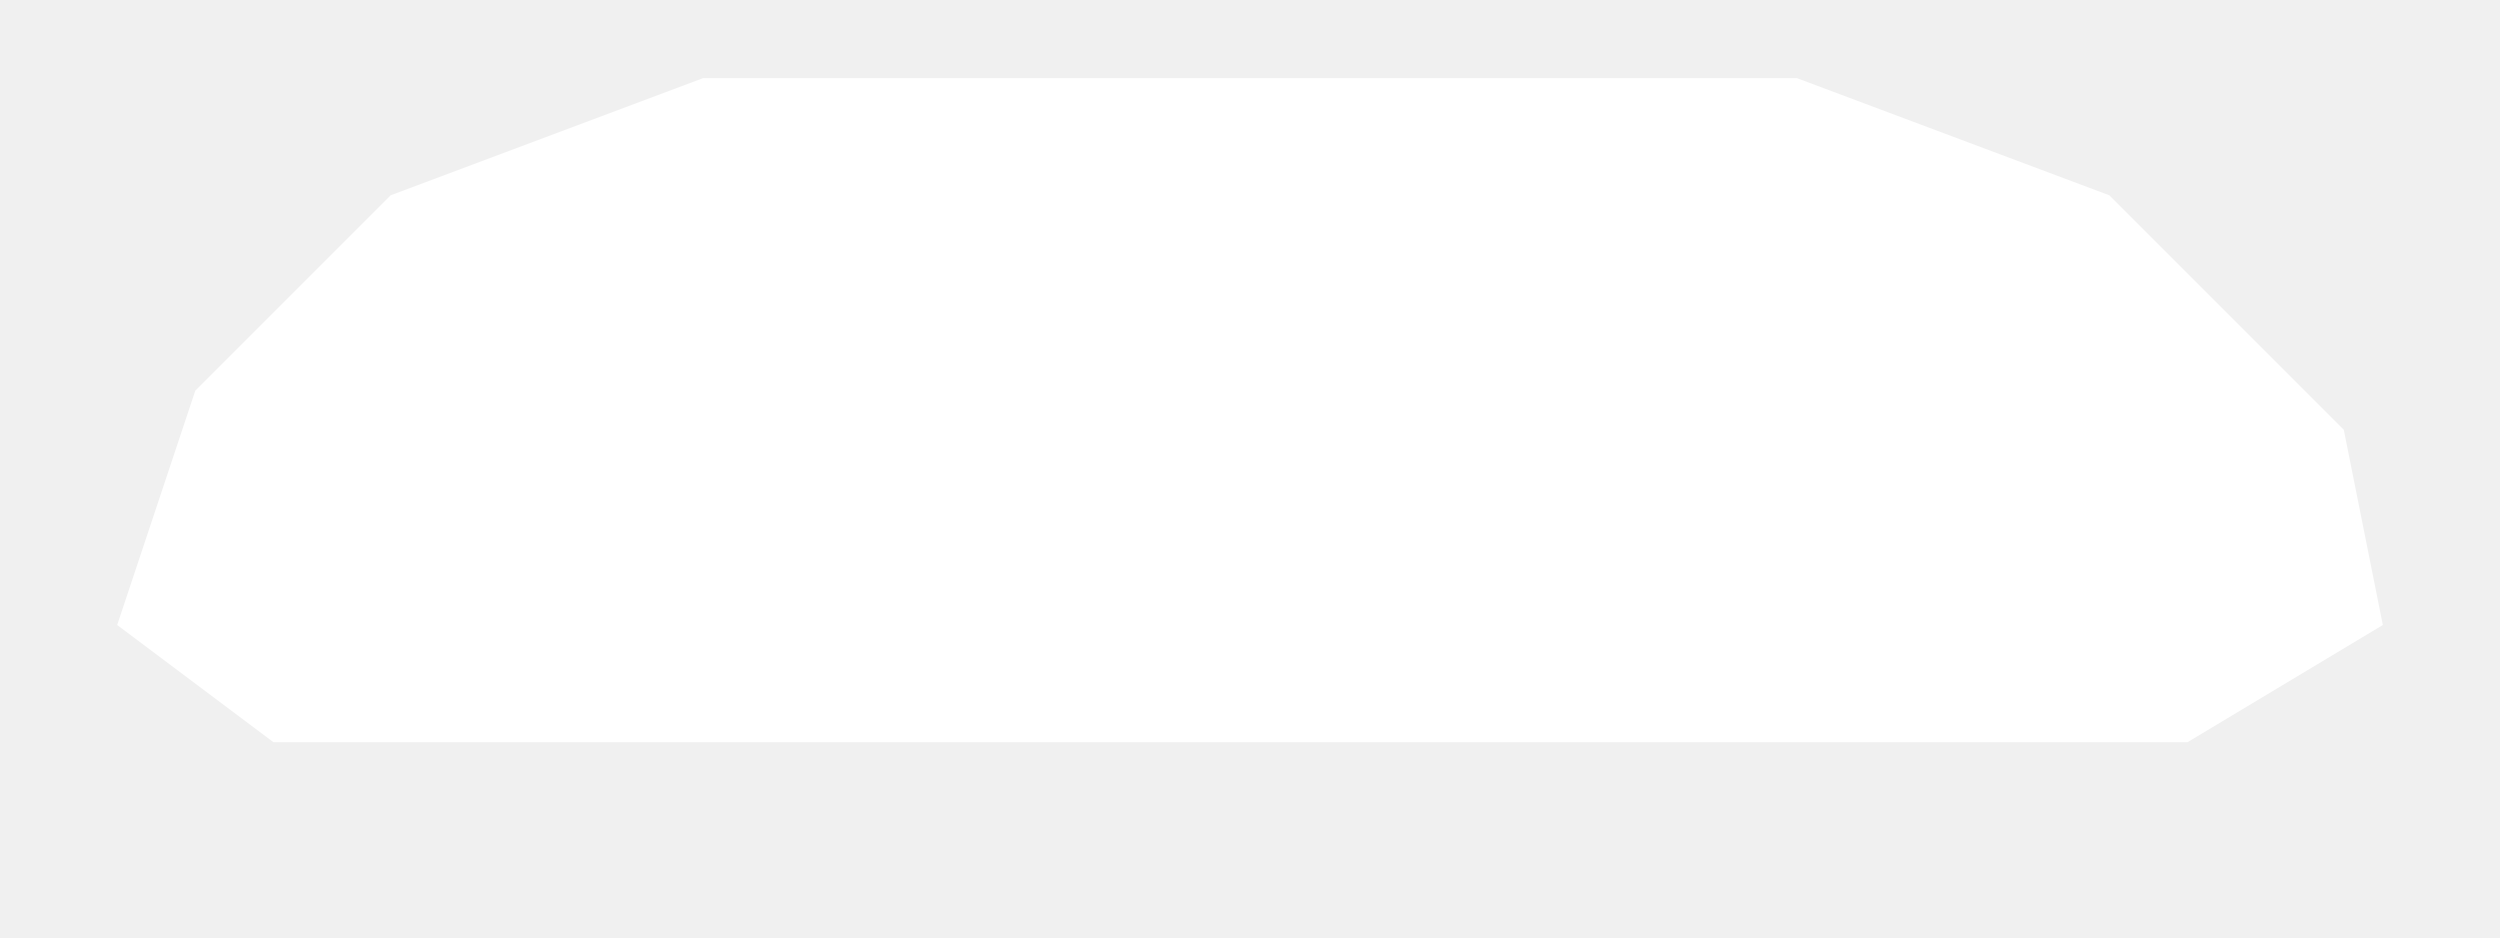
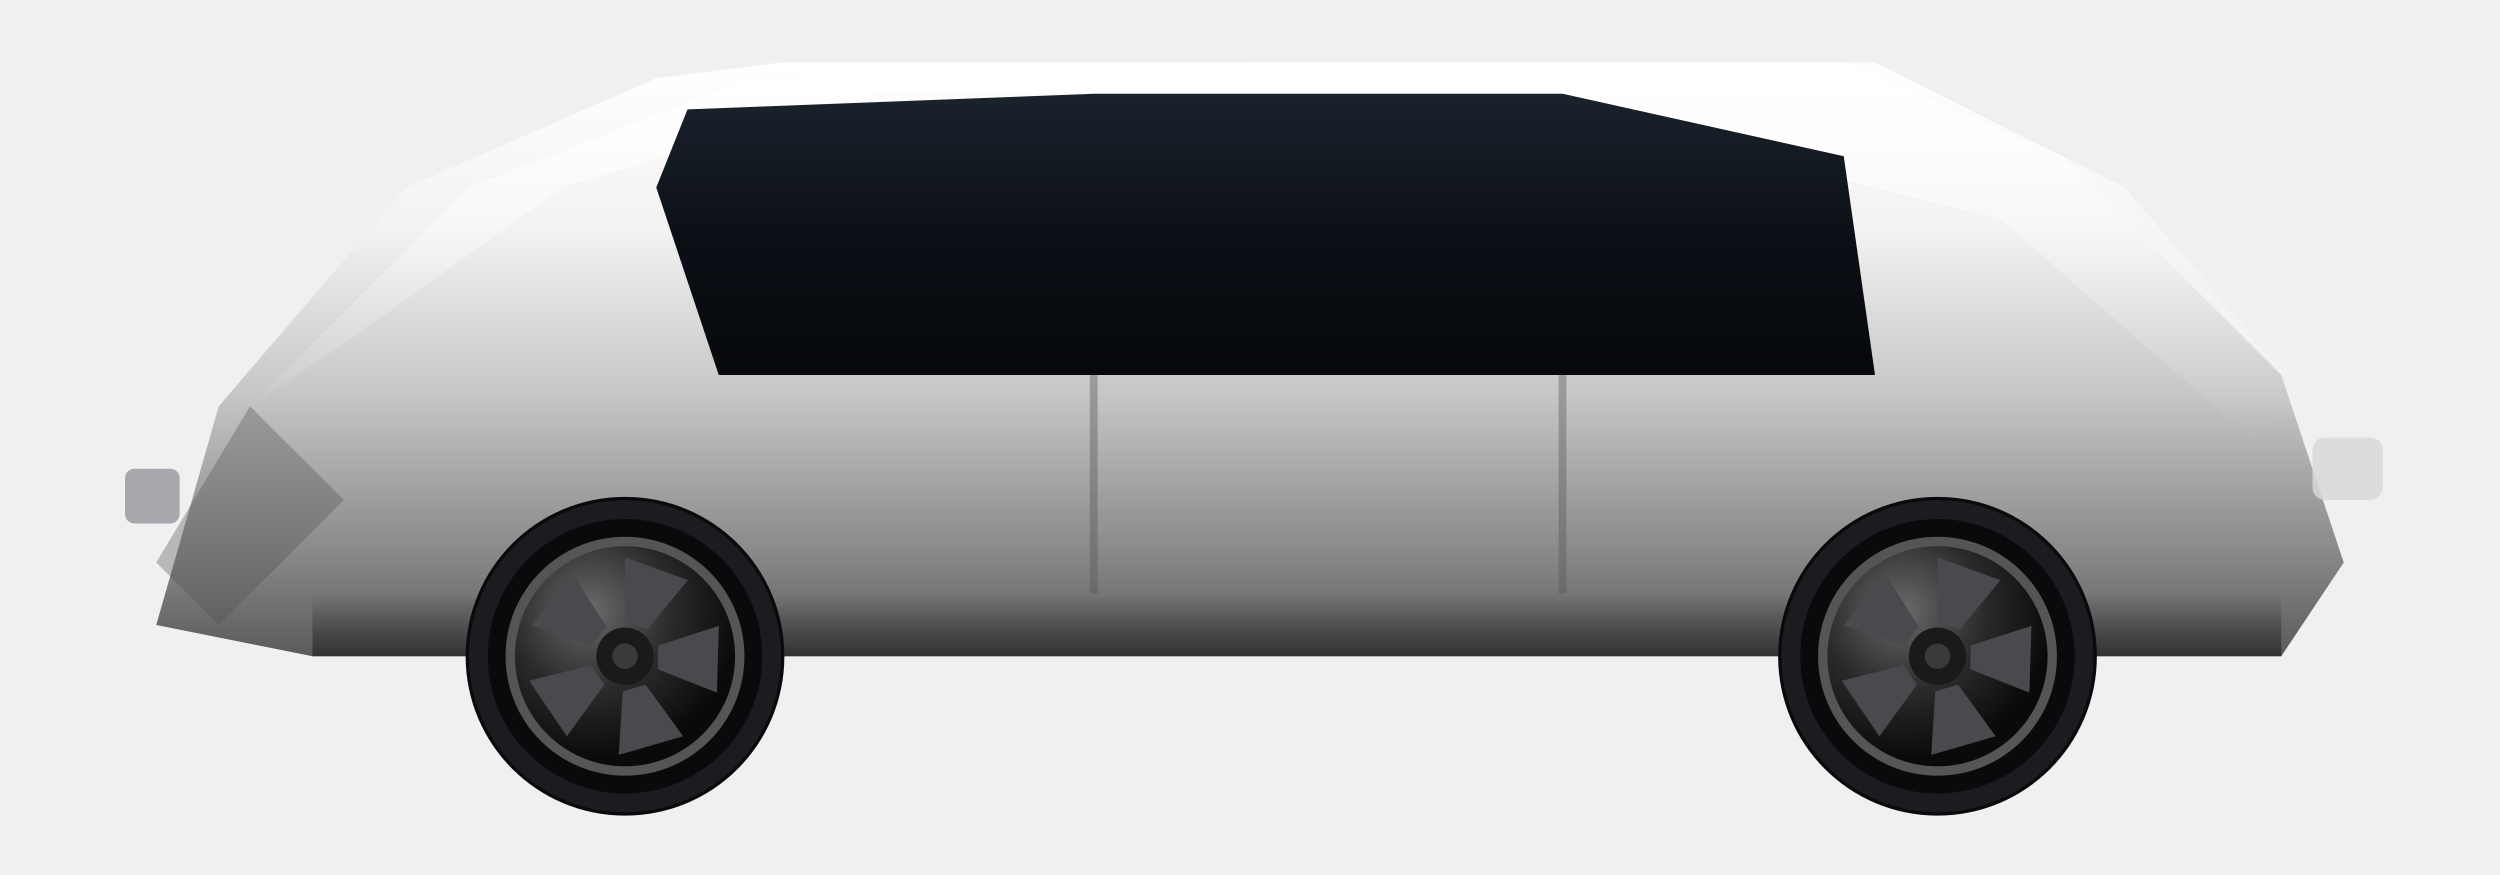
- <svg xmlns="http://www.w3.org/2000/svg" viewBox="0 0 128 48" width="256" height="96">
-   <path id="body" fill="#ffffff" d="M6 32 L10 20 L20 10 L36 4 L92 4 L108 10 L120 22 L122 32 L112 38 L14 38 Z" />
+ <svg xmlns="http://www.w3.org/2000/svg" viewBox="0 0 160 56" width="320" height="112">
+   <defs>
+     <linearGradient id="paint" x1="0" y1="0" x2="0" y2="1">
+       <stop offset="0%" stop-color="#ffffff" />
+       <stop offset="28%" stop-color="#f2f2f2" />
+       <stop offset="55%" stop-color="#c8c8c8" />
+       <stop offset="82%" stop-color="#8a8a8a" />
+       <stop offset="100%" stop-color="#5a5a5a" />
+     </linearGradient>
+     <linearGradient id="paintHi" x1="0" y1="0" x2="0" y2="1">
+       <stop offset="0%" stop-color="#ffffff" stop-opacity="0.95" />
+       <stop offset="45%" stop-color="#ffffff" stop-opacity="0.35" />
+       <stop offset="100%" stop-color="#ffffff" stop-opacity="0" />
+     </linearGradient>
+     <linearGradient id="glass" x1="0" y1="0" x2="0" y2="1">
+       <stop offset="0%" stop-color="#1a222c" />
+       <stop offset="50%" stop-color="#0c1016" />
+       <stop offset="100%" stop-color="#06080c" />
+     </linearGradient>
+     <linearGradient id="rocker" x1="0" y1="0" x2="0" y2="1">
+       <stop offset="0%" stop-color="#000000" stop-opacity="0" />
+       <stop offset="100%" stop-color="#000000" stop-opacity="0.45" />
+     </linearGradient>
+     <radialGradient id="rimShine" cx="35%" cy="30%" r="65%">
+       <stop offset="0%" stop-color="#6a6a6a" />
+       <stop offset="55%" stop-color="#2a2a2a" />
+       <stop offset="100%" stop-color="#0a0a0a" />
+     </radialGradient>
+   </defs>
+   <g id="vehicle">
+     <path fill="url(#paint)" d="M10 40 L14 26 L26 12 L42 5 L50 4 L118 4 L132 10 L146 24 L150 36 L146 42 L20 42 Z" />
+     <path fill="url(#rocker)" d="M20 38 L146 38 L146 42 L20 42 Z" />
+     <path fill="url(#paintHi)" d="M16 26 L30 12 L48 5 L80 4 L120 4 L136 12 L148 26 L144 28 L128 14 L96 6 L56 6 L36 12 L22 22 Z" />
+     <path fill="none" stroke="#555" stroke-width="0.5" opacity="0.4" d="M70 8 L70 38" />
+     <path fill="none" stroke="#555" stroke-width="0.5" opacity="0.4" d="M100 8 L100 38" />
+     <path fill="#505050" opacity="0.35" d="M10 36 L16 26 L22 32 L14 40 Z" />
+     <path fill="url(#glass)" d="M44 7 L70 6 L100 6 L118 10 L120 24 L46 24 L42 12 Z" />
+     <circle cx="40" cy="42" r="10.2" fill="#0a0a0c" />
+     <circle cx="40" cy="42" r="9.384" fill="none" stroke="#1c1c20" stroke-width="1.2" />
+     <circle cx="40" cy="42" r="7.344" fill="url(#rimShine)" />
+     <path d="M40.00 39.76 L40.00 35.68 L44.03 37.13 L41.43 40.27 Z" fill="#4a4a4e" />
+     <path d="M42.13 41.31 L46.01 40.05 L45.88 44.33 L42.09 42.83 Z" fill="#4a4a4e" />
+     <path d="M41.32 43.82 L43.72 47.12 L39.60 48.31 L39.86 44.24 Z" fill="#4a4a4e" />
+     <path d="M38.68 43.82 L36.28 47.12 L33.87 43.57 L37.83 42.56 Z" fill="#4a4a4e" />
+     <path d="M37.87 41.31 L33.99 40.05 L36.61 36.66 L38.80 40.11 Z" fill="#4a4a4e" />
+     <circle cx="40" cy="42" r="1.836" fill="#1a1a1c" />
+     <circle cx="40" cy="42" r="0.816" fill="#3a3a3c" />
+     <circle cx="40" cy="42" r="7.344" fill="none" stroke="#555558" stroke-width="0.6" />
+     <circle cx="124" cy="42" r="10.2" fill="#0a0a0c" />
+     <circle cx="124" cy="42" r="9.384" fill="none" stroke="#1c1c20" stroke-width="1.2" />
+     <circle cx="124" cy="42" r="7.344" fill="url(#rimShine)" />
+     <path d="M124.00 39.76 L124.00 35.68 L128.03 37.13 L125.43 40.27 Z" fill="#4a4a4e" />
+     <path d="M126.13 41.31 L130.01 40.05 L129.88 44.33 L126.09 42.83 Z" fill="#4a4a4e" />
+     <path d="M125.32 43.82 L127.72 47.12 L123.60 48.31 L123.86 44.24 Z" fill="#4a4a4e" />
+     <path d="M122.68 43.82 L120.28 47.12 L117.87 43.57 L121.83 42.56 Z" fill="#4a4a4e" />
+     <path d="M121.87 41.31 L117.99 40.05 L120.61 36.66 L122.80 40.11 Z" fill="#4a4a4e" />
+     <circle cx="124" cy="42" r="1.836" fill="#1a1a1c" />
+     <circle cx="124" cy="42" r="0.816" fill="#3a3a3c" />
+     <circle cx="124" cy="42" r="7.344" fill="none" stroke="#555558" stroke-width="0.6" />
+     <rect x="148" y="28" width="4.5" height="4" rx="0.8" fill="#d8d8d8" opacity="0.85" />
+     <rect x="8" y="30" width="3.5" height="3.5" rx="0.6" fill="#888890" opacity="0.7" />
+   </g>
</svg>
